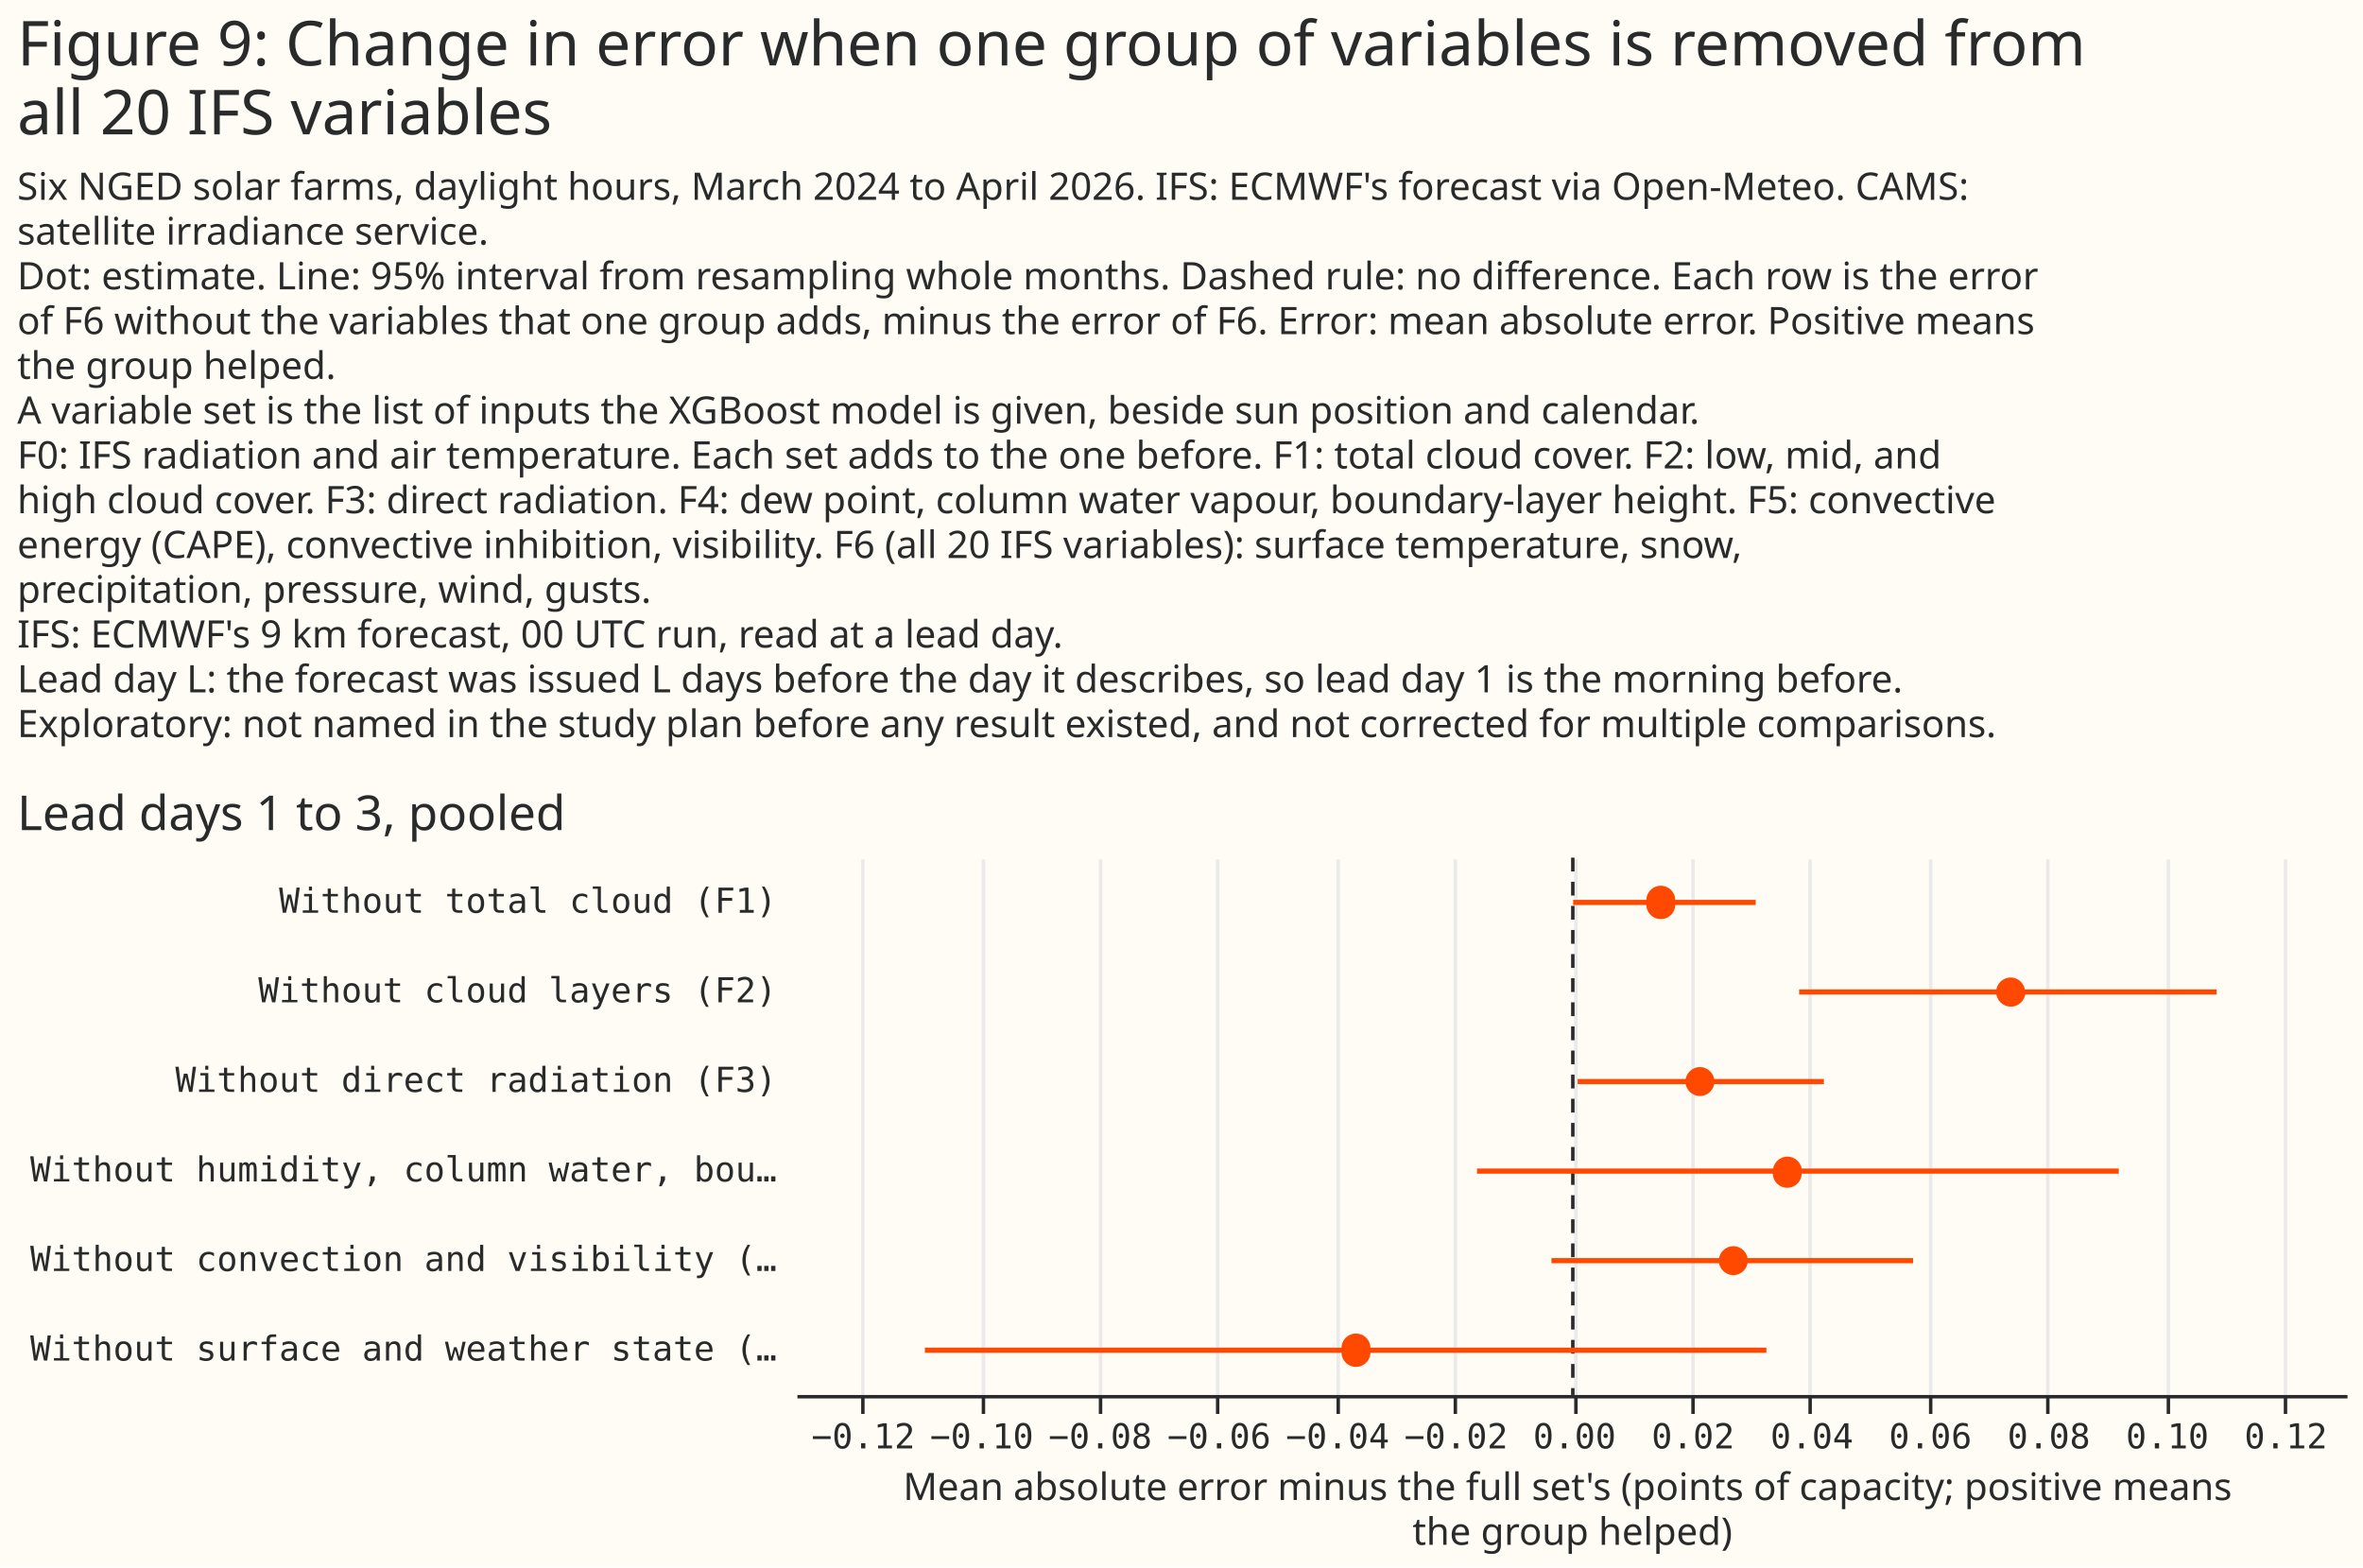
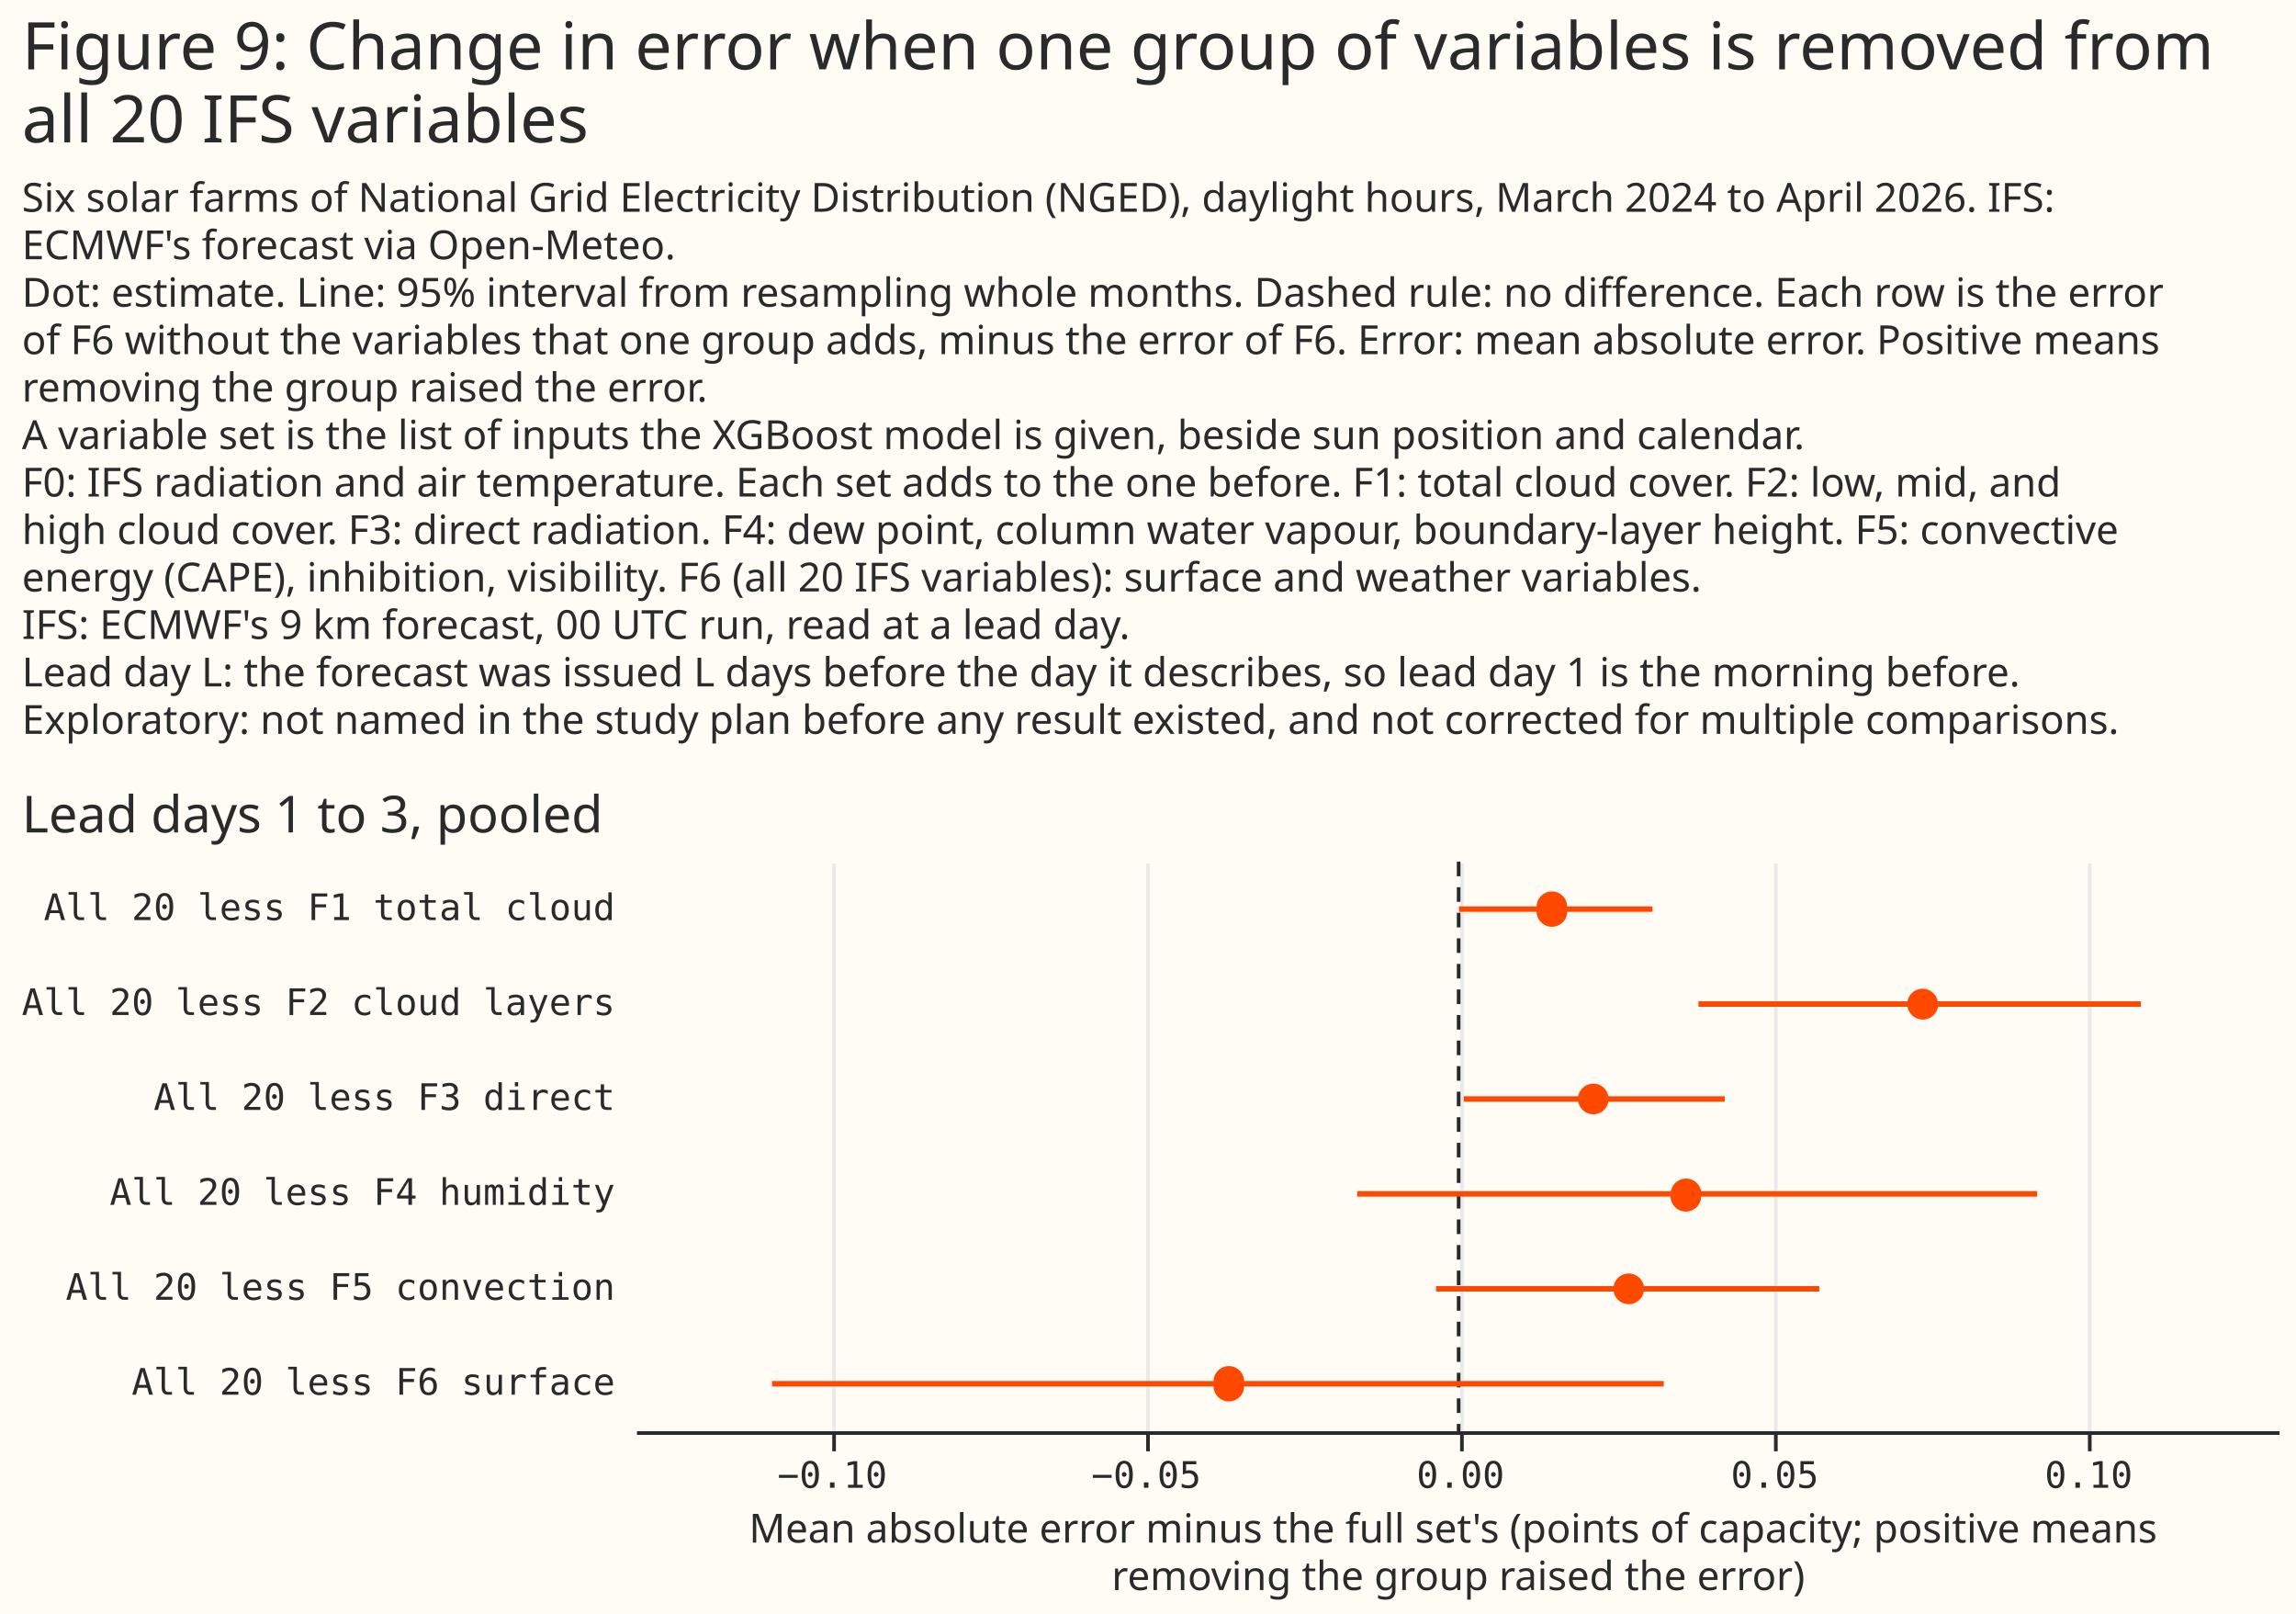
- <svg xmlns="http://www.w3.org/2000/svg" width="686" height="455" class="marks" viewBox="0 0 686 455">
-   <path fill="#fffbf5" d="M0 0h686v455H0z" />
+ <svg xmlns="http://www.w3.org/2000/svg" width="629" height="442" class="marks" viewBox="0 0 629 442">
+   <path fill="#fffbf5" d="M0 0h629v442H0z" />
  <g fill="none" stroke-miterlimit="10" aria-roledescription="group mark container" class="mark-group role-frame root">
-     <path d="M231 249h450z" aria-hidden="true" class="background" />
+     <path d="M174 236h450z" aria-hidden="true" class="background" />
    <g aria-roledescription="group mark container" class="mark-group role-scope concat_0_group">
-       <path fill="#fffbf5" d="M231 249h450v156H231Z" aria-hidden="true" class="background" />
+       <path fill="#fffbf5" d="M174 236h450v156H174Z" aria-hidden="true" class="background" />
      <g aria-hidden="true" class="mark-group role-axis">
-         <path stroke="#eaeaea" d="M250.5 405.5v-156m35 156v-156m34 156v-156m34 156v-156m35 156v-156m34 156v-156m35 156v-156m34 156v-156m34 156v-156m35 156v-156m34 156v-156m35 156v-156m34 156v-156" class="mark-rule role-axis-grid" pointer-events="none" />
+         <path stroke="#eaeaea" d="M228.5 392.5v-156m86 156v-156m86 156v-156m86 156v-156m86 156v-156" class="mark-rule role-axis-grid" pointer-events="none" />
      </g>
-       <g aria-label="X-axis titled 'Mean absolute error minus the full set's (points of capacity; positive means the group helped)' for a linear scale with values from −0.13 to 0.13" aria-roledescription="axis" class="mark-group role-axis" pointer-events="none">
-         <path stroke="#292b2b" d="M250.5 405.5v5m35-5v5m34-5v5m34-5v5m35-5v5m34-5v5m35-5v5m34-5v5m34-5v5m35-5v5m34-5v5m35-5v5m34-5v5" class="mark-rule role-axis-tick" />
+       <g aria-label="X-axis titled 'Mean absolute error minus the full set's (points of capacity; positive means removing the group raised the error)' for a linear scale with values from −0.13 to 0.13" aria-roledescription="axis" class="mark-group role-axis" pointer-events="none">
+         <path stroke="#292b2b" d="M228.5 392.5v5m86-5v5m86-5v5m86-5v5m86-5v5" class="mark-rule role-axis-tick" />
        <g fill="#292b2b" class="mark-text role-axis-label" font-family="Matter Semi Mono, Roboto Mono, monospace" font-size="10" text-anchor="middle">
-           <text transform="translate(250.6 420.5)">−0.12</text>
-           <text transform="translate(285 420.5)">−0.10</text>
-           <text transform="translate(319.4 420.5)">−0.08</text>
-           <text transform="translate(353.9 420.5)">−0.06</text>
-           <text transform="translate(388.3 420.5)">−0.04</text>
-           <text transform="translate(422.7 420.5)">−0.02</text>
-           <text transform="translate(457.1 420.5)">0.00</text>
-           <text transform="translate(491.5 420.5)">0.02</text>
-           <text transform="translate(526 420.5)">0.04</text>
-           <text transform="translate(560.4 420.5)">0.06</text>
-           <text transform="translate(594.8 420.5)">0.08</text>
-           <text transform="translate(629.2 420.5)">0.10</text>
-           <text transform="translate(663.6 420.5)">0.12</text>
+           <text transform="translate(228 407.5)">−0.10</text>
+           <text transform="translate(314 407.5)">−0.05</text>
+           <text transform="translate(400.1 407.5)">0.00</text>
+           <text transform="translate(486.2 407.5)">0.05</text>
+           <text transform="translate(572.2 407.5)">0.10</text>
        </g>
-         <path stroke="#292b2b" d="M231.5 405.5h450" class="mark-rule role-axis-domain" />
-         <text fill="#292b2b" class="mark-text role-axis-title" font-family="Matter XH, DM Sans, sans-serif" font-size="11" text-anchor="middle" transform="translate(456.5 435.5)">
+         <path stroke="#292b2b" d="M174.5 392.5h450" class="mark-rule role-axis-domain" />
+         <text fill="#292b2b" class="mark-text role-axis-title" font-family="Matter XH, DM Sans, sans-serif" font-size="11" text-anchor="middle" transform="translate(399.5 422.5)">
          <tspan>Mean absolute error minus the full set's (points of capacity; positive means</tspan>
-           <tspan x="0" dy="13">the group helped)</tspan>
+           <tspan x="0" dy="13">removing the group raised the error)</tspan>
        </text>
      </g>
-       <g aria-label="Y-axis for a discrete scale with 6 values: Without total cloud (F1), Without cloud layers (F2), Without direct radiation (F3), Without humidity, column water, boundary-layer height (F4), Without convection and visibility (F5), Without surface and weather state (F6)" aria-roledescription="axis" class="mark-group role-axis">
+       <g aria-label="Y-axis for a discrete scale with 6 values: All 20 less F1 total cloud, All 20 less F2 cloud layers, All 20 less F3 direct, All 20 less F4 humidity, All 20 less F5 convection, All 20 less F6 surface" aria-roledescription="axis" class="mark-group role-axis">
        <g fill="#292b2b" class="mark-text role-axis-label" font-family="Matter Semi Mono, Roboto Mono, monospace" font-size="10" pointer-events="none" text-anchor="end">
-           <text transform="translate(225.5 265)">Without total cloud (F1)</text>
-           <text transform="translate(225.5 291)">Without cloud layers (F2)</text>
-           <text transform="translate(225.5 317)">Without direct radiation (F3)</text>
-           <text transform="translate(225.5 343)">Without humidity, column water, bou…</text>
-           <text transform="translate(225.5 369)">Without convection and visibility (…</text>
-           <text transform="translate(225.5 395)">Without surface and weather state (…</text>
+           <text transform="translate(168.5 252)">All 20 less F1 total cloud</text>
+           <text transform="translate(168.5 278)">All 20 less F2 cloud layers</text>
+           <text transform="translate(168.5 304)">All 20 less F3 direct</text>
+           <text transform="translate(168.5 330)">All 20 less F4 humidity</text>
+           <text transform="translate(168.5 356)">All 20 less F5 convection</text>
+           <text transform="translate(168.5 382)">All 20 less F6 surface</text>
        </g>
      </g>
-       <path stroke="#292b2b" stroke-dasharray="4,3" d="M456.6 249v156" aria-hidden="true" class="mark-rule role-mark concat_0_layer_0_marks" />
-       <path stroke="#ff4901" stroke-width="1.5" d="M456.7 262h53m12.6 26h121.2M458 314h71.5m-100.7 26h186.3m-164.7 26h105m-286.9 26h244.3" aria-hidden="true" class="mark-rule role-mark concat_0_layer_1_marks" />
-       <path fill="#ff4901" d="M486.3 262a4.2 4.2 0 1 1-8.3 0 4.2 4.2 0 1 1 8.3 0M588 288a4.2 4.2 0 1 1-8.5 0 4.2 4.2 0 1 1 8.4 0m-90.2 26a4.2 4.2 0 1 1-8.4 0 4.2 4.2 0 1 1 8.4 0m25.3 26a4.2 4.2 0 1 1-8.3 0 4.2 4.2 0 1 1 8.4 0m-15.7 26a4.2 4.2 0 1 1-8.4 0 4.2 4.2 0 1 1 8.4 0m-109.6 26a4.2 4.2 0 1 1-8.3 0 4.2 4.2 0 1 1 8.3 0" aria-hidden="true" class="mark-symbol role-mark concat_0_layer_2_marks" />
+       <path stroke="#292b2b" stroke-dasharray="4,3" d="M399.6 236v156" aria-hidden="true" class="mark-rule role-mark concat_0_layer_0_marks" />
+       <path stroke="#ff4901" stroke-width="1.5" d="M399.7 249h53m12.6 26h121.2M401 301h71.5m-100.7 26h186.3m-164.7 26h105m-286.9 26h244.3" aria-hidden="true" class="mark-rule role-mark concat_0_layer_1_marks" />
+       <path fill="#ff4901" d="M429.3 249a4.2 4.2 0 1 1-8.3 0 4.2 4.2 0 1 1 8.3 0M531 275a4.2 4.2 0 1 1-8.5 0 4.2 4.2 0 1 1 8.4 0m-90.2 26a4.2 4.2 0 1 1-8.4 0 4.2 4.2 0 1 1 8.4 0m25.3 26a4.2 4.2 0 1 1-8.3 0 4.2 4.2 0 1 1 8.4 0m-15.7 26a4.2 4.2 0 1 1-8.4 0 4.2 4.2 0 1 1 8.4 0m-109.6 26a4.2 4.2 0 1 1-8.3 0 4.2 4.2 0 1 1 8.3 0" aria-hidden="true" class="mark-symbol role-mark concat_0_layer_2_marks" />
      <g class="mark-group role-title">
-         <text fill="#292b2b" aria-label="Title text 'Lead days 1 to 3, pooled'" aria-roledescription="title" class="mark-text role-title-text" font-family="Matter XH, DM Sans, sans-serif" font-size="14" pointer-events="none" transform="translate(5 241)">Lead days 1 to 3, pooled</text>
+         <text fill="#292b2b" aria-label="Title text 'Lead days 1 to 3, pooled'" aria-roledescription="title" class="mark-text role-title-text" font-family="Matter XH, DM Sans, sans-serif" font-size="14" pointer-events="none" transform="translate(6 228)">Lead days 1 to 3, pooled</text>
      </g>
    </g>
    <g fill="#292b2b" class="mark-group role-title" font-family="Matter XH, DM Sans, sans-serif" pointer-events="none">
-       <text aria-label="Title text 'Figure 9: Change in error when one group of variables is removed from all 20 IFS variables'" aria-roledescription="title" class="mark-text role-title-text" font-size="18" transform="translate(5 19)">
+       <text aria-label="Title text 'Figure 9: Change in error when one group of variables is removed from all 20 IFS variables'" aria-roledescription="title" class="mark-text role-title-text" font-size="18" transform="translate(6 19)">
        <tspan>Figure 9: Change in error when one group of variables is removed from</tspan>
        <tspan x="0" dy="20">all 20 IFS variables</tspan>
      </text>
-       <text aria-label="Subtitle text 'Six NGED solar farms, daylight hours, March 2024 to April 2026. IFS: ECMWF's forecast via Open-Meteo. CAMS: satellite irradiance service. Dot: estimate. Line: 95% interval from resampling whole months. Dashed rule: no difference. Each row is the error of F6 without the variables that one group adds, minus the error of F6. Error: mean absolute error. Positive means the group helped. A variable set is the list of inputs the XGBoost model is given, beside sun position and calendar. F0: IFS radiation and air temperature. Each set adds to the one before. F1: total cloud cover. F2: low, mid, and high cloud cover. F3: direct radiation. F4: dew point, column water vapour, boundary-layer height. F5: convective energy (CAPE), convective inhibition, visibility. F6 (all 20 IFS variables): surface temperature, snow, precipitation, pressure, wind, gusts. IFS: ECMWF's 9 km forecast, 00 UTC run, read at a lead day. Lead day L: the forecast was issued L days before the day it describes, so lead day 1 is the morning before. Exploratory: not named in the study plan before any result existed, and not corrected for multiple comparisons.'" aria-roledescription="subtitle" class="mark-text role-title-subtitle" font-size="11" transform="translate(5 58)">
-         <tspan>Six NGED solar farms, daylight hours, March 2024 to April 2026. IFS: ECMWF's forecast via Open-Meteo. CAMS:</tspan>
-         <tspan x="0" dy="13">satellite irradiance service.</tspan>
+       <text aria-label="Subtitle text 'Six solar farms of National Grid Electricity Distribution (NGED), daylight hours, March 2024 to April 2026. IFS: ECMWF's forecast via Open-Meteo. Dot: estimate. Line: 95% interval from resampling whole months. Dashed rule: no difference. Each row is the error of F6 without the variables that one group adds, minus the error of F6. Error: mean absolute error. Positive means removing the group raised the error. A variable set is the list of inputs the XGBoost model is given, beside sun position and calendar. F0: IFS radiation and air temperature. Each set adds to the one before. F1: total cloud cover. F2: low, mid, and high cloud cover. F3: direct radiation. F4: dew point, column water vapour, boundary-layer height. F5: convective energy (CAPE), inhibition, visibility. F6 (all 20 IFS variables): surface and weather variables. IFS: ECMWF's 9 km forecast, 00 UTC run, read at a lead day. Lead day L: the forecast was issued L days before the day it describes, so lead day 1 is the morning before. Exploratory: not named in the study plan before any result existed, and not corrected for multiple comparisons.'" aria-roledescription="subtitle" class="mark-text role-title-subtitle" font-size="11" transform="translate(6 58)">
+         <tspan>Six solar farms of National Grid Electricity Distribution (NGED), daylight hours, March 2024 to April 2026. IFS:</tspan>
+         <tspan x="0" dy="13">ECMWF's forecast via Open-Meteo.</tspan>
        <tspan x="0" dy="13">Dot: estimate. Line: 95% interval from resampling whole months. Dashed rule: no difference. Each row is the error</tspan>
        <tspan x="0" dy="13">of F6 without the variables that one group adds, minus the error of F6. Error: mean absolute error. Positive means</tspan>
-         <tspan x="0" dy="13">the group helped.</tspan>
+         <tspan x="0" dy="13">removing the group raised the error.</tspan>
        <tspan x="0" dy="13">A variable set is the list of inputs the XGBoost model is given, beside sun position and calendar.</tspan>
        <tspan x="0" dy="13">F0: IFS radiation and air temperature. Each set adds to the one before. F1: total cloud cover. F2: low, mid, and</tspan>
        <tspan x="0" dy="13">high cloud cover. F3: direct radiation. F4: dew point, column water vapour, boundary-layer height. F5: convective</tspan>
-         <tspan x="0" dy="13">energy (CAPE), convective inhibition, visibility. F6 (all 20 IFS variables): surface temperature, snow,</tspan>
-         <tspan x="0" dy="13">precipitation, pressure, wind, gusts.</tspan>
+         <tspan x="0" dy="13">energy (CAPE), inhibition, visibility. F6 (all 20 IFS variables): surface and weather variables.</tspan>
        <tspan x="0" dy="13">IFS: ECMWF's 9 km forecast, 00 UTC run, read at a lead day.</tspan>
        <tspan x="0" dy="13">Lead day L: the forecast was issued L days before the day it describes, so lead day 1 is the morning before.</tspan>
        <tspan x="0" dy="13">Exploratory: not named in the study plan before any result existed, and not corrected for multiple comparisons.</tspan>
      </text>
    </g>
  </g>
</svg>
